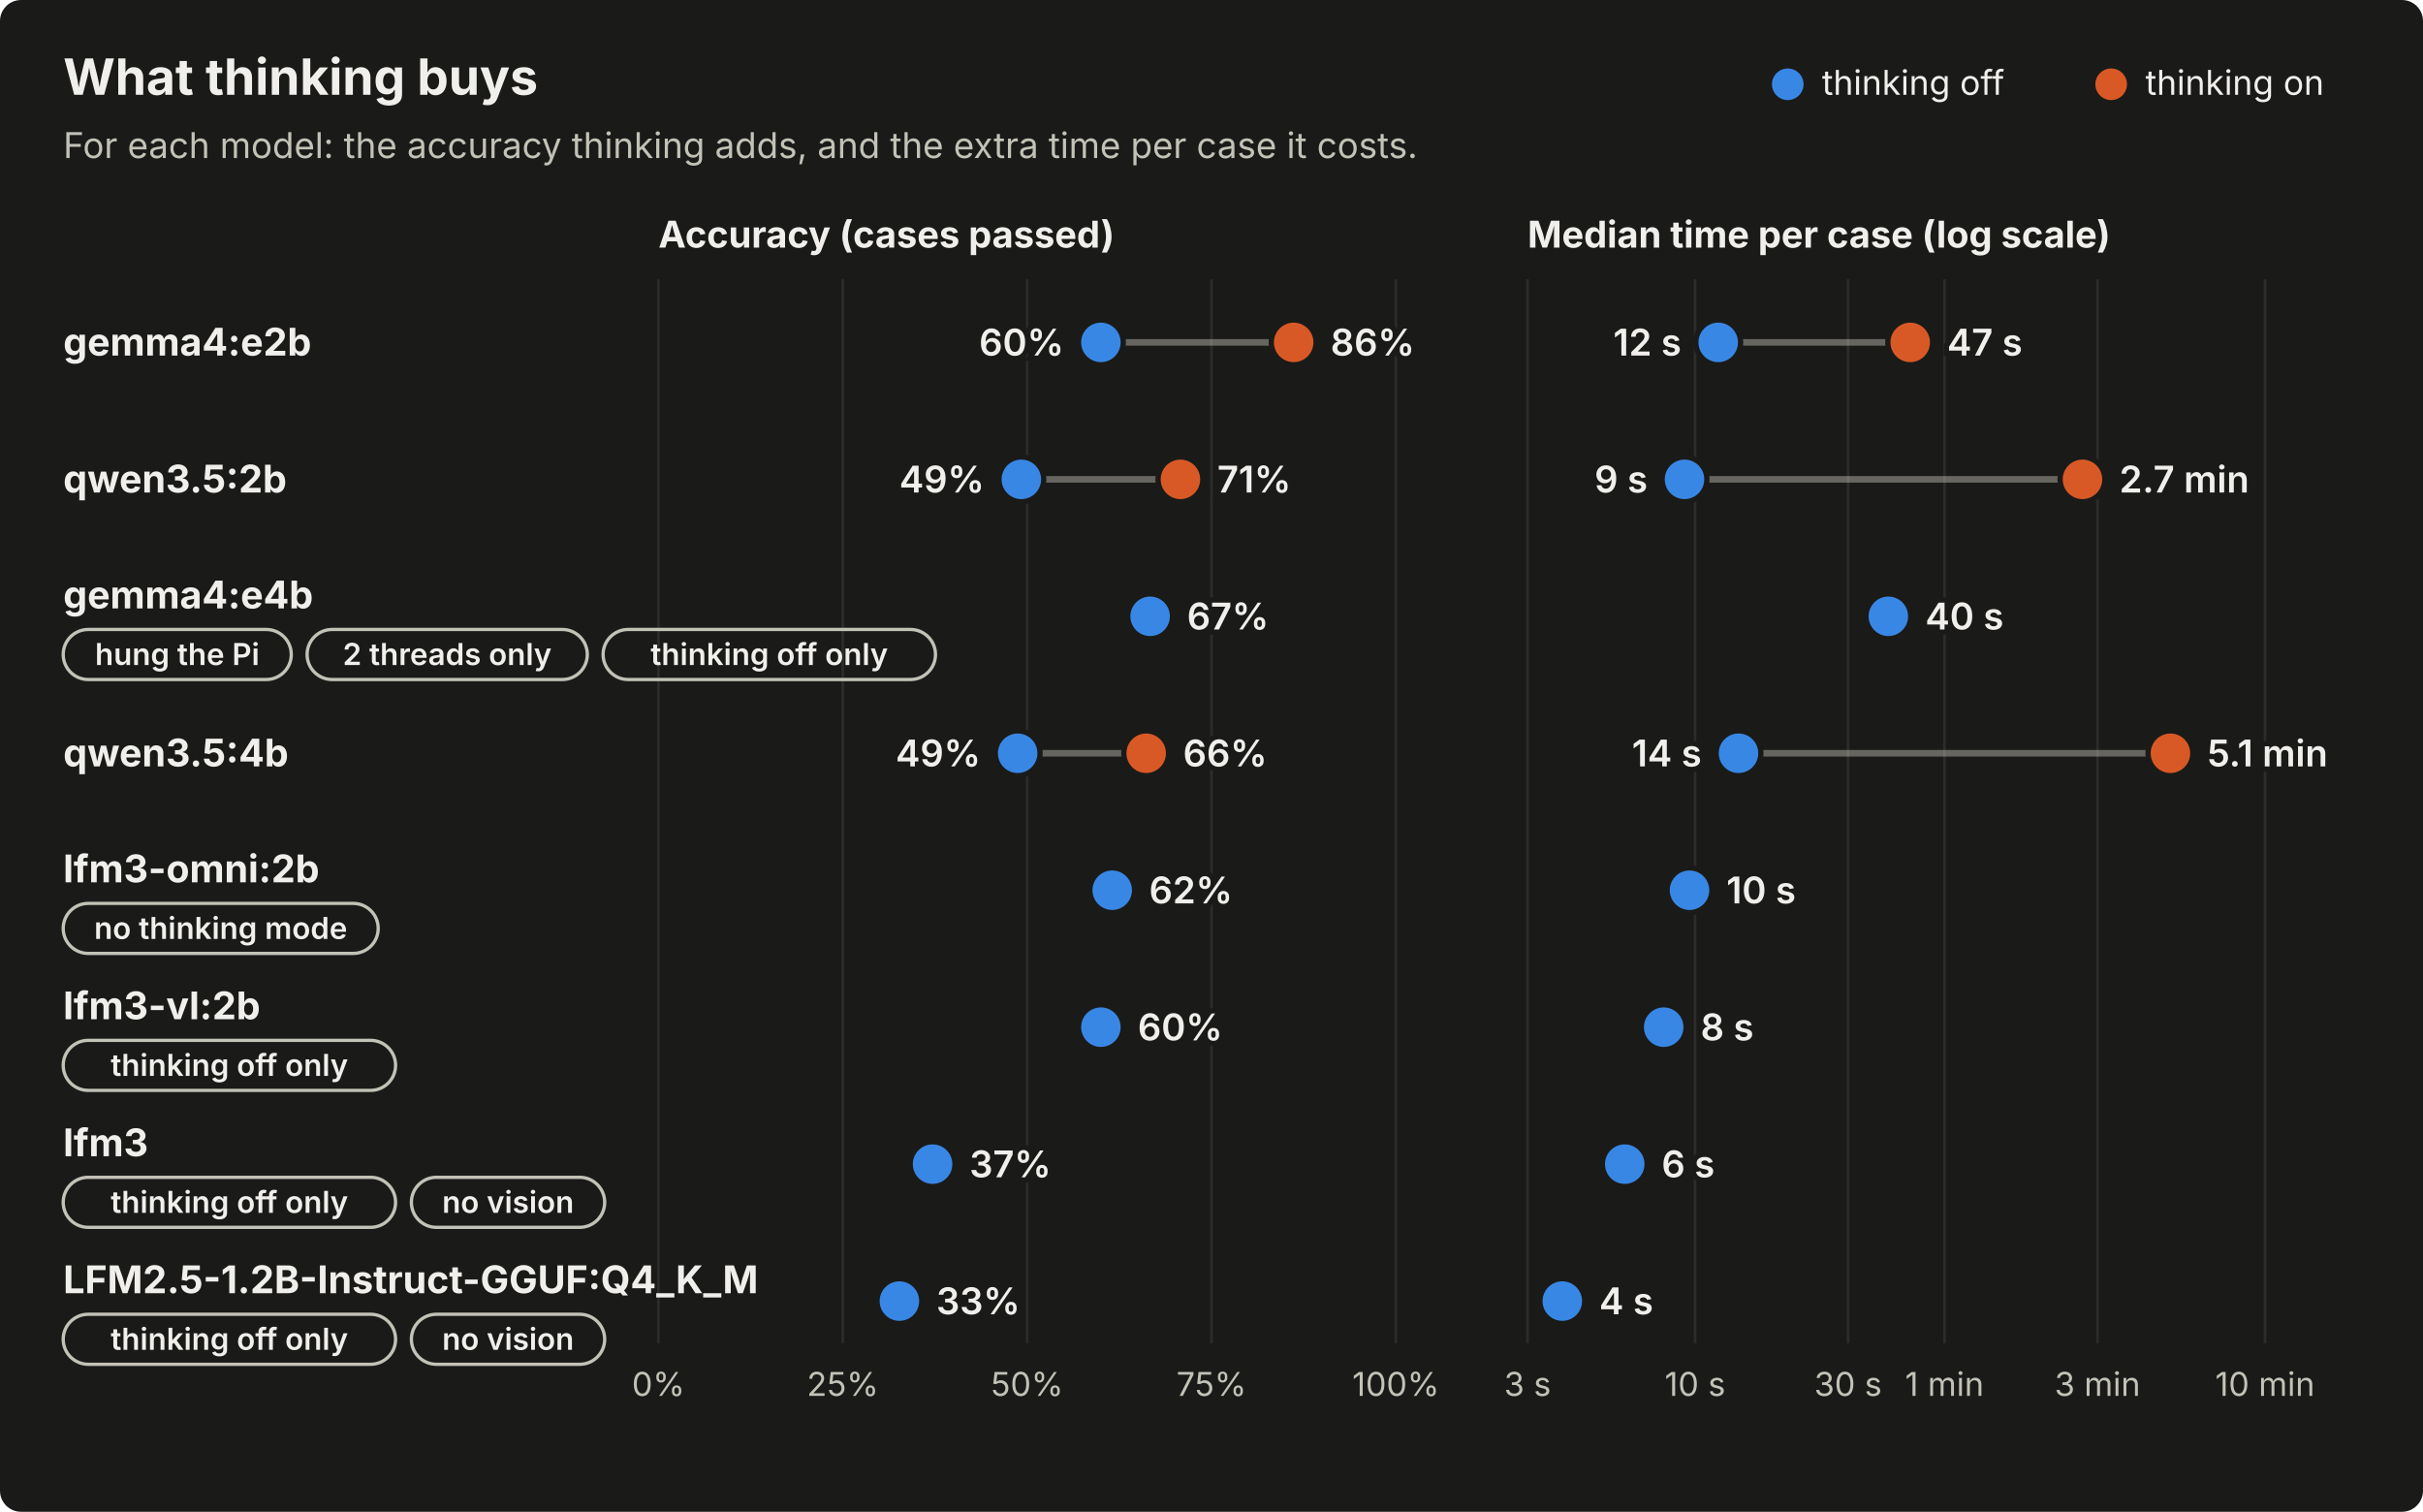
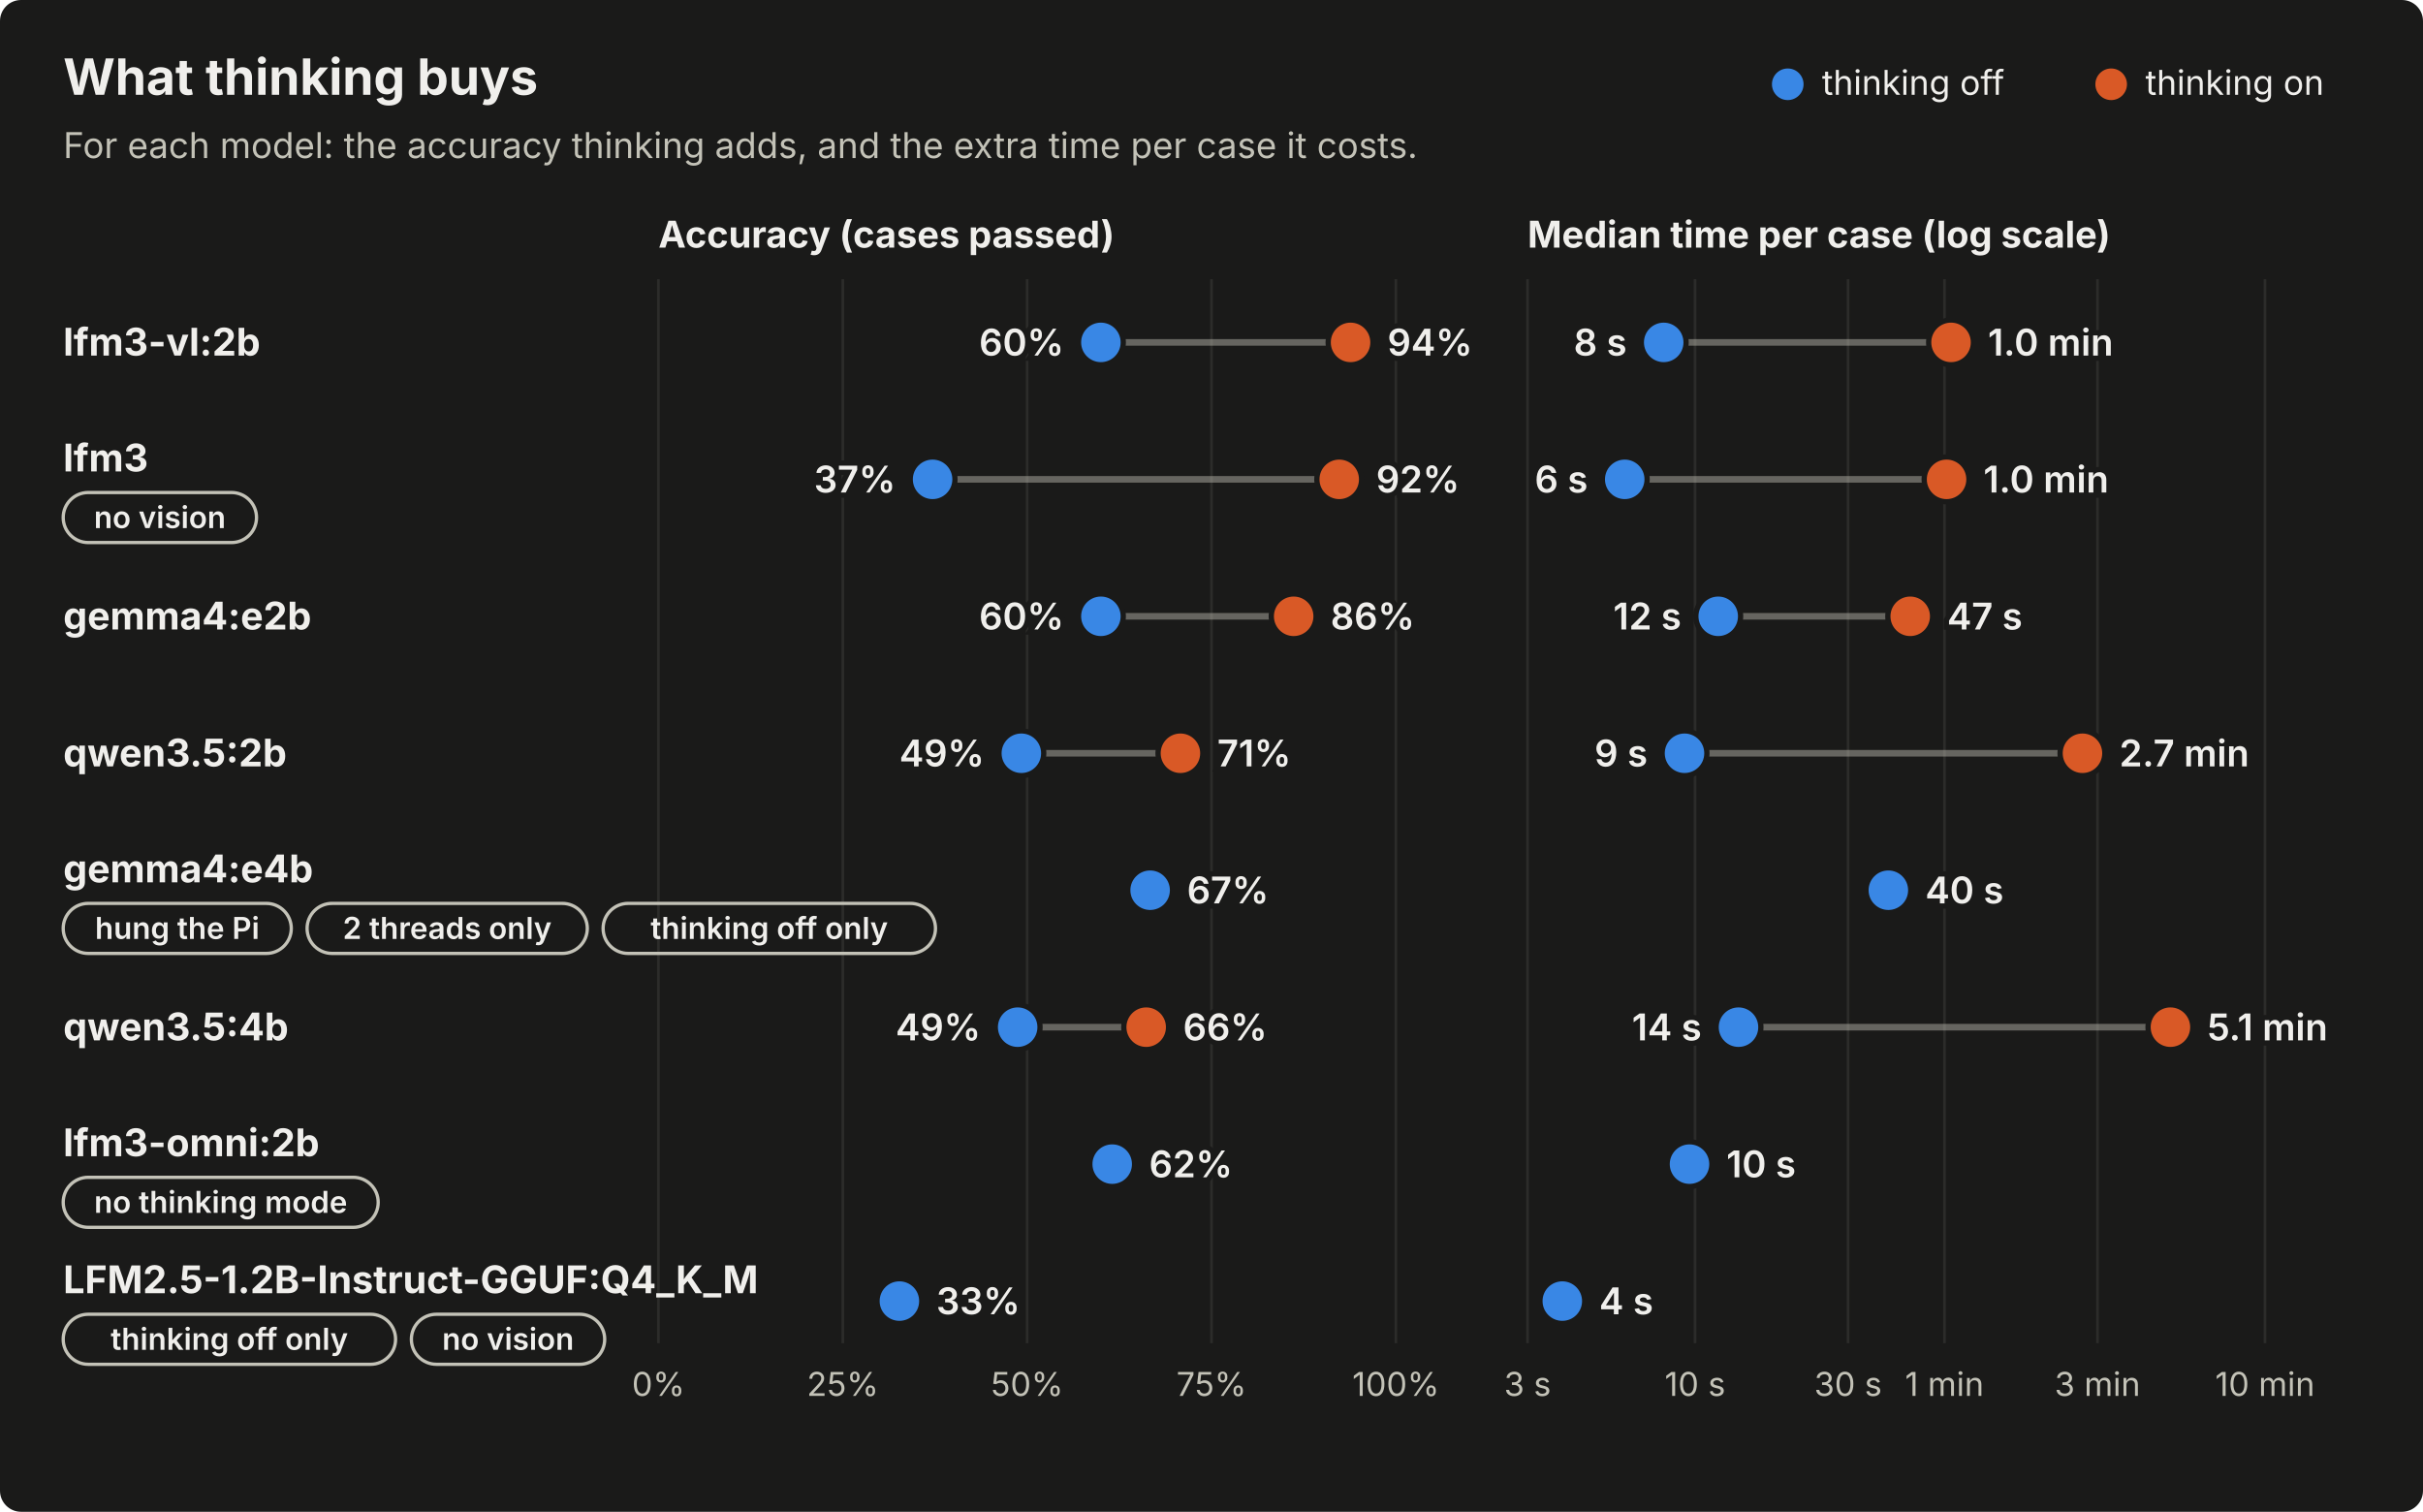
<svg xmlns="http://www.w3.org/2000/svg" width="920" height="574" viewBox="0 0 920 574" role="img" aria-label="What thinking buys">
  <rect width="920" height="574" rx="8" fill="#1a1a19" />
  <text x="24.0" y="36.0" font-size="19" font-weight="700" text-anchor="start" fill="#f0efec" font-family="system-ui, -apple-system, Segoe UI, sans-serif">What thinking buys</text>
  <text x="24.0" y="60.0" font-size="13.5" font-weight="normal" text-anchor="start" fill="#c3c2b7" font-family="system-ui, -apple-system, Segoe UI, sans-serif">For each model: the accuracy thinking adds, and the extra time per case it costs.</text>
  <circle cx="678.8" cy="32.0" r="7" fill="#3987e5" stroke="#1a1a19" stroke-width="2" />
  <text x="691.8" y="36.0" font-size="13" font-weight="normal" text-anchor="start" fill="#f0efec" font-family="system-ui, -apple-system, Segoe UI, sans-serif">thinking off</text>
  <circle cx="801.6" cy="32.0" r="7" fill="#d95926" stroke="#1a1a19" stroke-width="2" />
  <text x="814.6" y="36.0" font-size="13" font-weight="normal" text-anchor="start" fill="#f0efec" font-family="system-ui, -apple-system, Segoe UI, sans-serif">thinking on</text>
  <text x="250.0" y="94.0" font-size="14" font-weight="700" text-anchor="start" fill="#f0efec" font-family="system-ui, -apple-system, Segoe UI, sans-serif">Accuracy (cases passed)</text>
  <text x="580.0" y="94.0" font-size="14" font-weight="700" text-anchor="start" fill="#f0efec" font-family="system-ui, -apple-system, Segoe UI, sans-serif">Median time per case (log scale)</text>
  <line x1="250.0" y1="106.0" x2="250.0" y2="510.0" stroke="#2c2c2a" stroke-width="1" />
  <text x="250.0" y="530.0" font-size="12.5" font-weight="normal" text-anchor="middle" fill="#c3c2b7" font-family="system-ui, -apple-system, Segoe UI, sans-serif">0%</text>
  <line x1="320.0" y1="106.0" x2="320.0" y2="510.0" stroke="#2c2c2a" stroke-width="1" />
  <text x="320.0" y="530.0" font-size="12.5" font-weight="normal" text-anchor="middle" fill="#c3c2b7" font-family="system-ui, -apple-system, Segoe UI, sans-serif">25%</text>
  <line x1="390.0" y1="106.0" x2="390.0" y2="510.0" stroke="#2c2c2a" stroke-width="1" />
  <text x="390.0" y="530.0" font-size="12.5" font-weight="normal" text-anchor="middle" fill="#c3c2b7" font-family="system-ui, -apple-system, Segoe UI, sans-serif">50%</text>
  <line x1="460.0" y1="106.0" x2="460.0" y2="510.0" stroke="#2c2c2a" stroke-width="1" />
  <text x="460.0" y="530.0" font-size="12.5" font-weight="normal" text-anchor="middle" fill="#c3c2b7" font-family="system-ui, -apple-system, Segoe UI, sans-serif">75%</text>
  <line x1="530.0" y1="106.0" x2="530.0" y2="510.0" stroke="#2c2c2a" stroke-width="1" />
  <text x="530.0" y="530.0" font-size="12.5" font-weight="normal" text-anchor="middle" fill="#c3c2b7" font-family="system-ui, -apple-system, Segoe UI, sans-serif">100%</text>
  <line x1="580.0" y1="106.0" x2="580.0" y2="510.0" stroke="#2c2c2a" stroke-width="1" />
  <text x="580.0" y="530.0" font-size="12.5" font-weight="normal" text-anchor="middle" fill="#c3c2b7" font-family="system-ui, -apple-system, Segoe UI, sans-serif">3 s</text>
  <line x1="643.6" y1="106.0" x2="643.6" y2="510.0" stroke="#2c2c2a" stroke-width="1" />
  <text x="643.6" y="530.0" font-size="12.5" font-weight="normal" text-anchor="middle" fill="#c3c2b7" font-family="system-ui, -apple-system, Segoe UI, sans-serif">10 s</text>
  <line x1="701.7" y1="106.0" x2="701.7" y2="510.0" stroke="#2c2c2a" stroke-width="1" />
  <text x="701.7" y="530.0" font-size="12.5" font-weight="normal" text-anchor="middle" fill="#c3c2b7" font-family="system-ui, -apple-system, Segoe UI, sans-serif">30 s</text>
  <line x1="738.3" y1="106.0" x2="738.3" y2="510.0" stroke="#2c2c2a" stroke-width="1" />
  <text x="738.3" y="530.0" font-size="12.5" font-weight="normal" text-anchor="middle" fill="#c3c2b7" font-family="system-ui, -apple-system, Segoe UI, sans-serif">1 min</text>
  <line x1="796.4" y1="106.0" x2="796.4" y2="510.0" stroke="#2c2c2a" stroke-width="1" />
  <text x="796.4" y="530.0" font-size="12.5" font-weight="normal" text-anchor="middle" fill="#c3c2b7" font-family="system-ui, -apple-system, Segoe UI, sans-serif">3 min</text>
  <line x1="860.0" y1="106.0" x2="860.0" y2="510.0" stroke="#2c2c2a" stroke-width="1" />
  <text x="860.0" y="530.0" font-size="12.5" font-weight="normal" text-anchor="middle" fill="#c3c2b7" font-family="system-ui, -apple-system, Segoe UI, sans-serif">10 min</text>
-   <text x="24.0" y="135.0" font-size="14.5" font-weight="700" text-anchor="start" fill="#f0efec" font-family="system-ui, -apple-system, Segoe UI, sans-serif">gemma4:e2b</text>
-   <line x1="418.0" y1="130.0" x2="491.2" y2="130.0" stroke="#c3c2b7" stroke-width="2.5" stroke-opacity="0.45" />
+   <text x="24.0" y="135.0" font-size="14.5" font-weight="700" text-anchor="start" fill="#f0efec" font-family="system-ui, -apple-system, Segoe UI, sans-serif">lfm3-vl:2b</text>
+   <line x1="418.0" y1="130.0" x2="512.8" y2="130.0" stroke="#c3c2b7" stroke-width="2.5" stroke-opacity="0.45" />
  <circle cx="418.0" cy="130.0" r="8.5" fill="#3987e5" stroke="#1a1a19" stroke-width="2" />
-   <circle cx="491.2" cy="130.0" r="8.5" fill="#d95926" stroke="#1a1a19" stroke-width="2" />
+   <circle cx="512.8" cy="130.0" r="8.5" fill="#d95926" stroke="#1a1a19" stroke-width="2" />
  <text x="404.0" y="135.0" font-size="14" font-weight="600" text-anchor="end" fill="#f0efec" stroke="#1a1a19" stroke-width="4" paint-order="stroke" font-family="system-ui, -apple-system, Segoe UI, sans-serif">60%</text>
-   <text x="505.2" y="135.0" font-size="14" font-weight="600" text-anchor="start" fill="#f0efec" stroke="#1a1a19" stroke-width="4" paint-order="stroke" font-family="system-ui, -apple-system, Segoe UI, sans-serif">86%</text>
-   <line x1="652.4" y1="130.0" x2="725.3" y2="130.0" stroke="#c3c2b7" stroke-width="2.5" stroke-opacity="0.45" />
-   <circle cx="652.4" cy="130.0" r="8.5" fill="#3987e5" stroke="#1a1a19" stroke-width="2" />
-   <circle cx="725.3" cy="130.0" r="8.5" fill="#d95926" stroke="#1a1a19" stroke-width="2" />
-   <text x="638.4" y="135.0" font-size="14" font-weight="600" text-anchor="end" fill="#f0efec" stroke="#1a1a19" stroke-width="4" paint-order="stroke" font-family="system-ui, -apple-system, Segoe UI, sans-serif">12 s</text>
-   <text x="739.3" y="135.0" font-size="14" font-weight="600" text-anchor="start" fill="#f0efec" stroke="#1a1a19" stroke-width="4" paint-order="stroke" font-family="system-ui, -apple-system, Segoe UI, sans-serif">47 s</text>
-   <text x="24.0" y="187.0" font-size="14.5" font-weight="700" text-anchor="start" fill="#f0efec" font-family="system-ui, -apple-system, Segoe UI, sans-serif">qwen3.5:2b</text>
-   <line x1="387.8" y1="182.0" x2="448.2" y2="182.0" stroke="#c3c2b7" stroke-width="2.5" stroke-opacity="0.45" />
-   <circle cx="387.8" cy="182.0" r="8.5" fill="#3987e5" stroke="#1a1a19" stroke-width="2" />
-   <circle cx="448.2" cy="182.0" r="8.5" fill="#d95926" stroke="#1a1a19" stroke-width="2" />
-   <text x="373.8" y="187.0" font-size="14" font-weight="600" text-anchor="end" fill="#f0efec" stroke="#1a1a19" stroke-width="4" paint-order="stroke" font-family="system-ui, -apple-system, Segoe UI, sans-serif">49%</text>
-   <text x="462.2" y="187.0" font-size="14" font-weight="600" text-anchor="start" fill="#f0efec" stroke="#1a1a19" stroke-width="4" paint-order="stroke" font-family="system-ui, -apple-system, Segoe UI, sans-serif">71%</text>
-   <line x1="639.6" y1="182.0" x2="790.7" y2="182.0" stroke="#c3c2b7" stroke-width="2.5" stroke-opacity="0.45" />
-   <circle cx="639.6" cy="182.0" r="8.5" fill="#3987e5" stroke="#1a1a19" stroke-width="2" />
-   <circle cx="790.7" cy="182.0" r="8.5" fill="#d95926" stroke="#1a1a19" stroke-width="2" />
-   <text x="625.6" y="187.0" font-size="14" font-weight="600" text-anchor="end" fill="#f0efec" stroke="#1a1a19" stroke-width="4" paint-order="stroke" font-family="system-ui, -apple-system, Segoe UI, sans-serif">9 s</text>
-   <text x="804.7" y="187.0" font-size="14" font-weight="600" text-anchor="start" fill="#f0efec" stroke="#1a1a19" stroke-width="4" paint-order="stroke" font-family="system-ui, -apple-system, Segoe UI, sans-serif">2.7 min</text>
-   <text x="24.0" y="231.0" font-size="14.5" font-weight="700" text-anchor="start" fill="#f0efec" font-family="system-ui, -apple-system, Segoe UI, sans-serif">gemma4:e4b</text>
-   <rect x="24.0" y="239.0" width="86.6" height="19" rx="9.5" fill="none" stroke="#c3c2b7" stroke-width="1.25" />
-   <text x="67.3" y="252.5" font-size="11.5" font-weight="600" text-anchor="middle" fill="#f0efec" font-family="system-ui, -apple-system, Segoe UI, sans-serif">hung the Pi</text>
-   <rect x="116.6" y="239.0" width="106.4" height="19" rx="9.5" fill="none" stroke="#c3c2b7" stroke-width="1.25" />
-   <text x="169.8" y="252.5" font-size="11.5" font-weight="600" text-anchor="middle" fill="#f0efec" font-family="system-ui, -apple-system, Segoe UI, sans-serif">2 threads only</text>
-   <rect x="229.0" y="239.0" width="126.2" height="19" rx="9.5" fill="none" stroke="#c3c2b7" stroke-width="1.25" />
-   <text x="292.1" y="252.5" font-size="11.5" font-weight="600" text-anchor="middle" fill="#f0efec" font-family="system-ui, -apple-system, Segoe UI, sans-serif">thinking off only</text>
-   <circle cx="436.7" cy="234.0" r="8.5" fill="#3987e5" stroke="#1a1a19" stroke-width="2" />
-   <text x="450.7" y="239.0" font-size="14" font-weight="600" text-anchor="start" fill="#f0efec" stroke="#1a1a19" stroke-width="4" paint-order="stroke" font-family="system-ui, -apple-system, Segoe UI, sans-serif">67%</text>
-   <circle cx="717.0" cy="234.0" r="8.5" fill="#3987e5" stroke="#1a1a19" stroke-width="2" />
-   <text x="731.0" y="239.0" font-size="14" font-weight="600" text-anchor="start" fill="#f0efec" stroke="#1a1a19" stroke-width="4" paint-order="stroke" font-family="system-ui, -apple-system, Segoe UI, sans-serif">40 s</text>
-   <text x="24.0" y="291.0" font-size="14.5" font-weight="700" text-anchor="start" fill="#f0efec" font-family="system-ui, -apple-system, Segoe UI, sans-serif">qwen3.5:4b</text>
-   <line x1="386.4" y1="286.0" x2="435.2" y2="286.0" stroke="#c3c2b7" stroke-width="2.5" stroke-opacity="0.45" />
-   <circle cx="386.4" cy="286.0" r="8.5" fill="#3987e5" stroke="#1a1a19" stroke-width="2" />
-   <circle cx="435.2" cy="286.0" r="8.5" fill="#d95926" stroke="#1a1a19" stroke-width="2" />
-   <text x="372.4" y="291.0" font-size="14" font-weight="600" text-anchor="end" fill="#f0efec" stroke="#1a1a19" stroke-width="4" paint-order="stroke" font-family="system-ui, -apple-system, Segoe UI, sans-serif">49%</text>
-   <text x="449.2" y="291.0" font-size="14" font-weight="600" text-anchor="start" fill="#f0efec" stroke="#1a1a19" stroke-width="4" paint-order="stroke" font-family="system-ui, -apple-system, Segoe UI, sans-serif">66%</text>
-   <line x1="660.1" y1="286.0" x2="824.1" y2="286.0" stroke="#c3c2b7" stroke-width="2.5" stroke-opacity="0.45" />
-   <circle cx="660.1" cy="286.0" r="8.5" fill="#3987e5" stroke="#1a1a19" stroke-width="2" />
-   <circle cx="824.1" cy="286.0" r="8.5" fill="#d95926" stroke="#1a1a19" stroke-width="2" />
-   <text x="646.1" y="291.0" font-size="14" font-weight="600" text-anchor="end" fill="#f0efec" stroke="#1a1a19" stroke-width="4" paint-order="stroke" font-family="system-ui, -apple-system, Segoe UI, sans-serif">14 s</text>
-   <text x="838.1" y="291.0" font-size="14" font-weight="600" text-anchor="start" fill="#f0efec" stroke="#1a1a19" stroke-width="4" paint-order="stroke" font-family="system-ui, -apple-system, Segoe UI, sans-serif">5.1 min</text>
-   <text x="24.0" y="335.0" font-size="14.5" font-weight="700" text-anchor="start" fill="#f0efec" font-family="system-ui, -apple-system, Segoe UI, sans-serif">lfm3-omni:2b</text>
-   <rect x="24.0" y="343.0" width="119.6" height="19" rx="9.5" fill="none" stroke="#c3c2b7" stroke-width="1.25" />
-   <text x="83.8" y="356.5" font-size="11.5" font-weight="600" text-anchor="middle" fill="#f0efec" font-family="system-ui, -apple-system, Segoe UI, sans-serif">no thinking mode</text>
-   <circle cx="422.3" cy="338.0" r="8.5" fill="#3987e5" stroke="#1a1a19" stroke-width="2" />
-   <text x="436.3" y="343.0" font-size="14" font-weight="600" text-anchor="start" fill="#f0efec" stroke="#1a1a19" stroke-width="4" paint-order="stroke" font-family="system-ui, -apple-system, Segoe UI, sans-serif">62%</text>
-   <circle cx="641.5" cy="338.0" r="8.5" fill="#3987e5" stroke="#1a1a19" stroke-width="2" />
-   <text x="655.5" y="343.0" font-size="14" font-weight="600" text-anchor="start" fill="#f0efec" stroke="#1a1a19" stroke-width="4" paint-order="stroke" font-family="system-ui, -apple-system, Segoe UI, sans-serif">10 s</text>
-   <text x="24.0" y="387.0" font-size="14.5" font-weight="700" text-anchor="start" fill="#f0efec" font-family="system-ui, -apple-system, Segoe UI, sans-serif">lfm3-vl:2b</text>
-   <rect x="24.0" y="395.0" width="126.2" height="19" rx="9.5" fill="none" stroke="#c3c2b7" stroke-width="1.25" />
-   <text x="87.1" y="408.5" font-size="11.5" font-weight="600" text-anchor="middle" fill="#f0efec" font-family="system-ui, -apple-system, Segoe UI, sans-serif">thinking off only</text>
-   <circle cx="418.0" cy="390.0" r="8.5" fill="#3987e5" stroke="#1a1a19" stroke-width="2" />
-   <text x="432.0" y="395.0" font-size="14" font-weight="600" text-anchor="start" fill="#f0efec" stroke="#1a1a19" stroke-width="4" paint-order="stroke" font-family="system-ui, -apple-system, Segoe UI, sans-serif">60%</text>
-   <circle cx="631.7" cy="390.0" r="8.5" fill="#3987e5" stroke="#1a1a19" stroke-width="2" />
-   <text x="645.7" y="395.0" font-size="14" font-weight="600" text-anchor="start" fill="#f0efec" stroke="#1a1a19" stroke-width="4" paint-order="stroke" font-family="system-ui, -apple-system, Segoe UI, sans-serif">8 s</text>
-   <text x="24.0" y="439.0" font-size="14.5" font-weight="700" text-anchor="start" fill="#f0efec" font-family="system-ui, -apple-system, Segoe UI, sans-serif">lfm3</text>
-   <rect x="24.0" y="447.0" width="126.2" height="19" rx="9.5" fill="none" stroke="#c3c2b7" stroke-width="1.25" />
-   <text x="87.1" y="460.5" font-size="11.5" font-weight="600" text-anchor="middle" fill="#f0efec" font-family="system-ui, -apple-system, Segoe UI, sans-serif">thinking off only</text>
-   <rect x="156.2" y="447.0" width="73.4" height="19" rx="9.5" fill="none" stroke="#c3c2b7" stroke-width="1.25" />
-   <text x="192.9" y="460.5" font-size="11.5" font-weight="600" text-anchor="middle" fill="#f0efec" font-family="system-ui, -apple-system, Segoe UI, sans-serif">no vision</text>
-   <circle cx="354.1" cy="442.0" r="8.5" fill="#3987e5" stroke="#1a1a19" stroke-width="2" />
-   <text x="368.1" y="447.0" font-size="14" font-weight="600" text-anchor="start" fill="#f0efec" stroke="#1a1a19" stroke-width="4" paint-order="stroke" font-family="system-ui, -apple-system, Segoe UI, sans-serif">37%</text>
-   <circle cx="616.9" cy="442.0" r="8.5" fill="#3987e5" stroke="#1a1a19" stroke-width="2" />
-   <text x="630.9" y="447.0" font-size="14" font-weight="600" text-anchor="start" fill="#f0efec" stroke="#1a1a19" stroke-width="4" paint-order="stroke" font-family="system-ui, -apple-system, Segoe UI, sans-serif">6 s</text>
+   <text x="526.8" y="135.0" font-size="14" font-weight="600" text-anchor="start" fill="#f0efec" stroke="#1a1a19" stroke-width="4" paint-order="stroke" font-family="system-ui, -apple-system, Segoe UI, sans-serif">94%</text>
+   <line x1="631.7" y1="130.0" x2="740.8" y2="130.0" stroke="#c3c2b7" stroke-width="2.5" stroke-opacity="0.45" />
+   <circle cx="631.7" cy="130.0" r="8.5" fill="#3987e5" stroke="#1a1a19" stroke-width="2" />
+   <circle cx="740.8" cy="130.0" r="8.5" fill="#d95926" stroke="#1a1a19" stroke-width="2" />
+   <text x="617.7" y="135.0" font-size="14" font-weight="600" text-anchor="end" fill="#f0efec" stroke="#1a1a19" stroke-width="4" paint-order="stroke" font-family="system-ui, -apple-system, Segoe UI, sans-serif">8 s</text>
+   <text x="754.8" y="135.0" font-size="14" font-weight="600" text-anchor="start" fill="#f0efec" stroke="#1a1a19" stroke-width="4" paint-order="stroke" font-family="system-ui, -apple-system, Segoe UI, sans-serif">1.0 min</text>
+   <text x="24.0" y="179.0" font-size="14.5" font-weight="700" text-anchor="start" fill="#f0efec" font-family="system-ui, -apple-system, Segoe UI, sans-serif">lfm3</text>
+   <rect x="24.0" y="187.0" width="73.4" height="19" rx="9.5" fill="none" stroke="#c3c2b7" stroke-width="1.25" />
+   <text x="60.7" y="200.5" font-size="11.5" font-weight="600" text-anchor="middle" fill="#f0efec" font-family="system-ui, -apple-system, Segoe UI, sans-serif">no vision</text>
+   <line x1="354.1" y1="182.0" x2="508.5" y2="182.0" stroke="#c3c2b7" stroke-width="2.5" stroke-opacity="0.45" />
+   <circle cx="354.1" cy="182.0" r="8.5" fill="#3987e5" stroke="#1a1a19" stroke-width="2" />
+   <circle cx="508.5" cy="182.0" r="8.5" fill="#d95926" stroke="#1a1a19" stroke-width="2" />
+   <text x="340.1" y="187.0" font-size="14" font-weight="600" text-anchor="end" fill="#f0efec" stroke="#1a1a19" stroke-width="4" paint-order="stroke" font-family="system-ui, -apple-system, Segoe UI, sans-serif">37%</text>
+   <text x="522.5" y="187.0" font-size="14" font-weight="600" text-anchor="start" fill="#f0efec" stroke="#1a1a19" stroke-width="4" paint-order="stroke" font-family="system-ui, -apple-system, Segoe UI, sans-serif">92%</text>
+   <line x1="616.9" y1="182.0" x2="739.1" y2="182.0" stroke="#c3c2b7" stroke-width="2.5" stroke-opacity="0.45" />
+   <circle cx="616.9" cy="182.0" r="8.5" fill="#3987e5" stroke="#1a1a19" stroke-width="2" />
+   <circle cx="739.1" cy="182.0" r="8.5" fill="#d95926" stroke="#1a1a19" stroke-width="2" />
+   <text x="602.9" y="187.0" font-size="14" font-weight="600" text-anchor="end" fill="#f0efec" stroke="#1a1a19" stroke-width="4" paint-order="stroke" font-family="system-ui, -apple-system, Segoe UI, sans-serif">6 s</text>
+   <text x="753.1" y="187.0" font-size="14" font-weight="600" text-anchor="start" fill="#f0efec" stroke="#1a1a19" stroke-width="4" paint-order="stroke" font-family="system-ui, -apple-system, Segoe UI, sans-serif">1.0 min</text>
+   <text x="24.0" y="239.0" font-size="14.5" font-weight="700" text-anchor="start" fill="#f0efec" font-family="system-ui, -apple-system, Segoe UI, sans-serif">gemma4:e2b</text>
+   <line x1="418.0" y1="234.0" x2="491.2" y2="234.0" stroke="#c3c2b7" stroke-width="2.5" stroke-opacity="0.45" />
+   <circle cx="418.0" cy="234.0" r="8.5" fill="#3987e5" stroke="#1a1a19" stroke-width="2" />
+   <circle cx="491.2" cy="234.0" r="8.5" fill="#d95926" stroke="#1a1a19" stroke-width="2" />
+   <text x="404.0" y="239.0" font-size="14" font-weight="600" text-anchor="end" fill="#f0efec" stroke="#1a1a19" stroke-width="4" paint-order="stroke" font-family="system-ui, -apple-system, Segoe UI, sans-serif">60%</text>
+   <text x="505.2" y="239.0" font-size="14" font-weight="600" text-anchor="start" fill="#f0efec" stroke="#1a1a19" stroke-width="4" paint-order="stroke" font-family="system-ui, -apple-system, Segoe UI, sans-serif">86%</text>
+   <line x1="652.4" y1="234.0" x2="725.3" y2="234.0" stroke="#c3c2b7" stroke-width="2.5" stroke-opacity="0.45" />
+   <circle cx="652.4" cy="234.0" r="8.5" fill="#3987e5" stroke="#1a1a19" stroke-width="2" />
+   <circle cx="725.3" cy="234.0" r="8.5" fill="#d95926" stroke="#1a1a19" stroke-width="2" />
+   <text x="638.4" y="239.0" font-size="14" font-weight="600" text-anchor="end" fill="#f0efec" stroke="#1a1a19" stroke-width="4" paint-order="stroke" font-family="system-ui, -apple-system, Segoe UI, sans-serif">12 s</text>
+   <text x="739.3" y="239.0" font-size="14" font-weight="600" text-anchor="start" fill="#f0efec" stroke="#1a1a19" stroke-width="4" paint-order="stroke" font-family="system-ui, -apple-system, Segoe UI, sans-serif">47 s</text>
+   <text x="24.0" y="291.0" font-size="14.5" font-weight="700" text-anchor="start" fill="#f0efec" font-family="system-ui, -apple-system, Segoe UI, sans-serif">qwen3.5:2b</text>
+   <line x1="387.8" y1="286.0" x2="448.2" y2="286.0" stroke="#c3c2b7" stroke-width="2.5" stroke-opacity="0.45" />
+   <circle cx="387.8" cy="286.0" r="8.5" fill="#3987e5" stroke="#1a1a19" stroke-width="2" />
+   <circle cx="448.2" cy="286.0" r="8.5" fill="#d95926" stroke="#1a1a19" stroke-width="2" />
+   <text x="373.8" y="291.0" font-size="14" font-weight="600" text-anchor="end" fill="#f0efec" stroke="#1a1a19" stroke-width="4" paint-order="stroke" font-family="system-ui, -apple-system, Segoe UI, sans-serif">49%</text>
+   <text x="462.2" y="291.0" font-size="14" font-weight="600" text-anchor="start" fill="#f0efec" stroke="#1a1a19" stroke-width="4" paint-order="stroke" font-family="system-ui, -apple-system, Segoe UI, sans-serif">71%</text>
+   <line x1="639.6" y1="286.0" x2="790.7" y2="286.0" stroke="#c3c2b7" stroke-width="2.5" stroke-opacity="0.45" />
+   <circle cx="639.6" cy="286.0" r="8.5" fill="#3987e5" stroke="#1a1a19" stroke-width="2" />
+   <circle cx="790.7" cy="286.0" r="8.5" fill="#d95926" stroke="#1a1a19" stroke-width="2" />
+   <text x="625.6" y="291.0" font-size="14" font-weight="600" text-anchor="end" fill="#f0efec" stroke="#1a1a19" stroke-width="4" paint-order="stroke" font-family="system-ui, -apple-system, Segoe UI, sans-serif">9 s</text>
+   <text x="804.7" y="291.0" font-size="14" font-weight="600" text-anchor="start" fill="#f0efec" stroke="#1a1a19" stroke-width="4" paint-order="stroke" font-family="system-ui, -apple-system, Segoe UI, sans-serif">2.7 min</text>
+   <text x="24.0" y="335.0" font-size="14.5" font-weight="700" text-anchor="start" fill="#f0efec" font-family="system-ui, -apple-system, Segoe UI, sans-serif">gemma4:e4b</text>
+   <rect x="24.0" y="343.0" width="86.6" height="19" rx="9.5" fill="none" stroke="#c3c2b7" stroke-width="1.25" />
+   <text x="67.3" y="356.5" font-size="11.5" font-weight="600" text-anchor="middle" fill="#f0efec" font-family="system-ui, -apple-system, Segoe UI, sans-serif">hung the Pi</text>
+   <rect x="116.6" y="343.0" width="106.4" height="19" rx="9.5" fill="none" stroke="#c3c2b7" stroke-width="1.25" />
+   <text x="169.8" y="356.5" font-size="11.5" font-weight="600" text-anchor="middle" fill="#f0efec" font-family="system-ui, -apple-system, Segoe UI, sans-serif">2 threads only</text>
+   <rect x="229.0" y="343.0" width="126.2" height="19" rx="9.5" fill="none" stroke="#c3c2b7" stroke-width="1.25" />
+   <text x="292.1" y="356.5" font-size="11.5" font-weight="600" text-anchor="middle" fill="#f0efec" font-family="system-ui, -apple-system, Segoe UI, sans-serif">thinking off only</text>
+   <circle cx="436.7" cy="338.0" r="8.5" fill="#3987e5" stroke="#1a1a19" stroke-width="2" />
+   <text x="450.7" y="343.0" font-size="14" font-weight="600" text-anchor="start" fill="#f0efec" stroke="#1a1a19" stroke-width="4" paint-order="stroke" font-family="system-ui, -apple-system, Segoe UI, sans-serif">67%</text>
+   <circle cx="717.0" cy="338.0" r="8.5" fill="#3987e5" stroke="#1a1a19" stroke-width="2" />
+   <text x="731.0" y="343.0" font-size="14" font-weight="600" text-anchor="start" fill="#f0efec" stroke="#1a1a19" stroke-width="4" paint-order="stroke" font-family="system-ui, -apple-system, Segoe UI, sans-serif">40 s</text>
+   <text x="24.0" y="395.0" font-size="14.5" font-weight="700" text-anchor="start" fill="#f0efec" font-family="system-ui, -apple-system, Segoe UI, sans-serif">qwen3.5:4b</text>
+   <line x1="386.4" y1="390.0" x2="435.2" y2="390.0" stroke="#c3c2b7" stroke-width="2.5" stroke-opacity="0.45" />
+   <circle cx="386.4" cy="390.0" r="8.5" fill="#3987e5" stroke="#1a1a19" stroke-width="2" />
+   <circle cx="435.2" cy="390.0" r="8.5" fill="#d95926" stroke="#1a1a19" stroke-width="2" />
+   <text x="372.4" y="395.0" font-size="14" font-weight="600" text-anchor="end" fill="#f0efec" stroke="#1a1a19" stroke-width="4" paint-order="stroke" font-family="system-ui, -apple-system, Segoe UI, sans-serif">49%</text>
+   <text x="449.2" y="395.0" font-size="14" font-weight="600" text-anchor="start" fill="#f0efec" stroke="#1a1a19" stroke-width="4" paint-order="stroke" font-family="system-ui, -apple-system, Segoe UI, sans-serif">66%</text>
+   <line x1="660.1" y1="390.0" x2="824.1" y2="390.0" stroke="#c3c2b7" stroke-width="2.5" stroke-opacity="0.45" />
+   <circle cx="660.1" cy="390.0" r="8.5" fill="#3987e5" stroke="#1a1a19" stroke-width="2" />
+   <circle cx="824.1" cy="390.0" r="8.5" fill="#d95926" stroke="#1a1a19" stroke-width="2" />
+   <text x="646.1" y="395.0" font-size="14" font-weight="600" text-anchor="end" fill="#f0efec" stroke="#1a1a19" stroke-width="4" paint-order="stroke" font-family="system-ui, -apple-system, Segoe UI, sans-serif">14 s</text>
+   <text x="838.1" y="395.0" font-size="14" font-weight="600" text-anchor="start" fill="#f0efec" stroke="#1a1a19" stroke-width="4" paint-order="stroke" font-family="system-ui, -apple-system, Segoe UI, sans-serif">5.1 min</text>
+   <text x="24.0" y="439.0" font-size="14.5" font-weight="700" text-anchor="start" fill="#f0efec" font-family="system-ui, -apple-system, Segoe UI, sans-serif">lfm3-omni:2b</text>
+   <rect x="24.0" y="447.0" width="119.6" height="19" rx="9.5" fill="none" stroke="#c3c2b7" stroke-width="1.25" />
+   <text x="83.8" y="460.5" font-size="11.5" font-weight="600" text-anchor="middle" fill="#f0efec" font-family="system-ui, -apple-system, Segoe UI, sans-serif">no thinking mode</text>
+   <circle cx="422.3" cy="442.0" r="8.5" fill="#3987e5" stroke="#1a1a19" stroke-width="2" />
+   <text x="436.3" y="447.0" font-size="14" font-weight="600" text-anchor="start" fill="#f0efec" stroke="#1a1a19" stroke-width="4" paint-order="stroke" font-family="system-ui, -apple-system, Segoe UI, sans-serif">62%</text>
+   <circle cx="641.5" cy="442.0" r="8.5" fill="#3987e5" stroke="#1a1a19" stroke-width="2" />
+   <text x="655.5" y="447.0" font-size="14" font-weight="600" text-anchor="start" fill="#f0efec" stroke="#1a1a19" stroke-width="4" paint-order="stroke" font-family="system-ui, -apple-system, Segoe UI, sans-serif">10 s</text>
  <text x="24.0" y="491.0" font-size="14.5" font-weight="700" text-anchor="start" fill="#f0efec" font-family="system-ui, -apple-system, Segoe UI, sans-serif">LFM2.5-1.2B-Instruct-GGUF:Q4_K_M</text>
  <rect x="24.0" y="499.0" width="126.2" height="19" rx="9.5" fill="none" stroke="#c3c2b7" stroke-width="1.25" />
  <text x="87.1" y="512.5" font-size="11.5" font-weight="600" text-anchor="middle" fill="#f0efec" font-family="system-ui, -apple-system, Segoe UI, sans-serif">thinking off only</text>
  <rect x="156.2" y="499.0" width="73.4" height="19" rx="9.5" fill="none" stroke="#c3c2b7" stroke-width="1.25" />
  <text x="192.9" y="512.5" font-size="11.5" font-weight="600" text-anchor="middle" fill="#f0efec" font-family="system-ui, -apple-system, Segoe UI, sans-serif">no vision</text>
  <circle cx="341.5" cy="494.0" r="8.5" fill="#3987e5" stroke="#1a1a19" stroke-width="2" />
  <text x="355.5" y="499.0" font-size="14" font-weight="600" text-anchor="start" fill="#f0efec" stroke="#1a1a19" stroke-width="4" paint-order="stroke" font-family="system-ui, -apple-system, Segoe UI, sans-serif">33%</text>
  <circle cx="593.2" cy="494.0" r="8.5" fill="#3987e5" stroke="#1a1a19" stroke-width="2" />
  <text x="607.2" y="499.0" font-size="14" font-weight="600" text-anchor="start" fill="#f0efec" stroke="#1a1a19" stroke-width="4" paint-order="stroke" font-family="system-ui, -apple-system, Segoe UI, sans-serif">4 s</text>
</svg>
